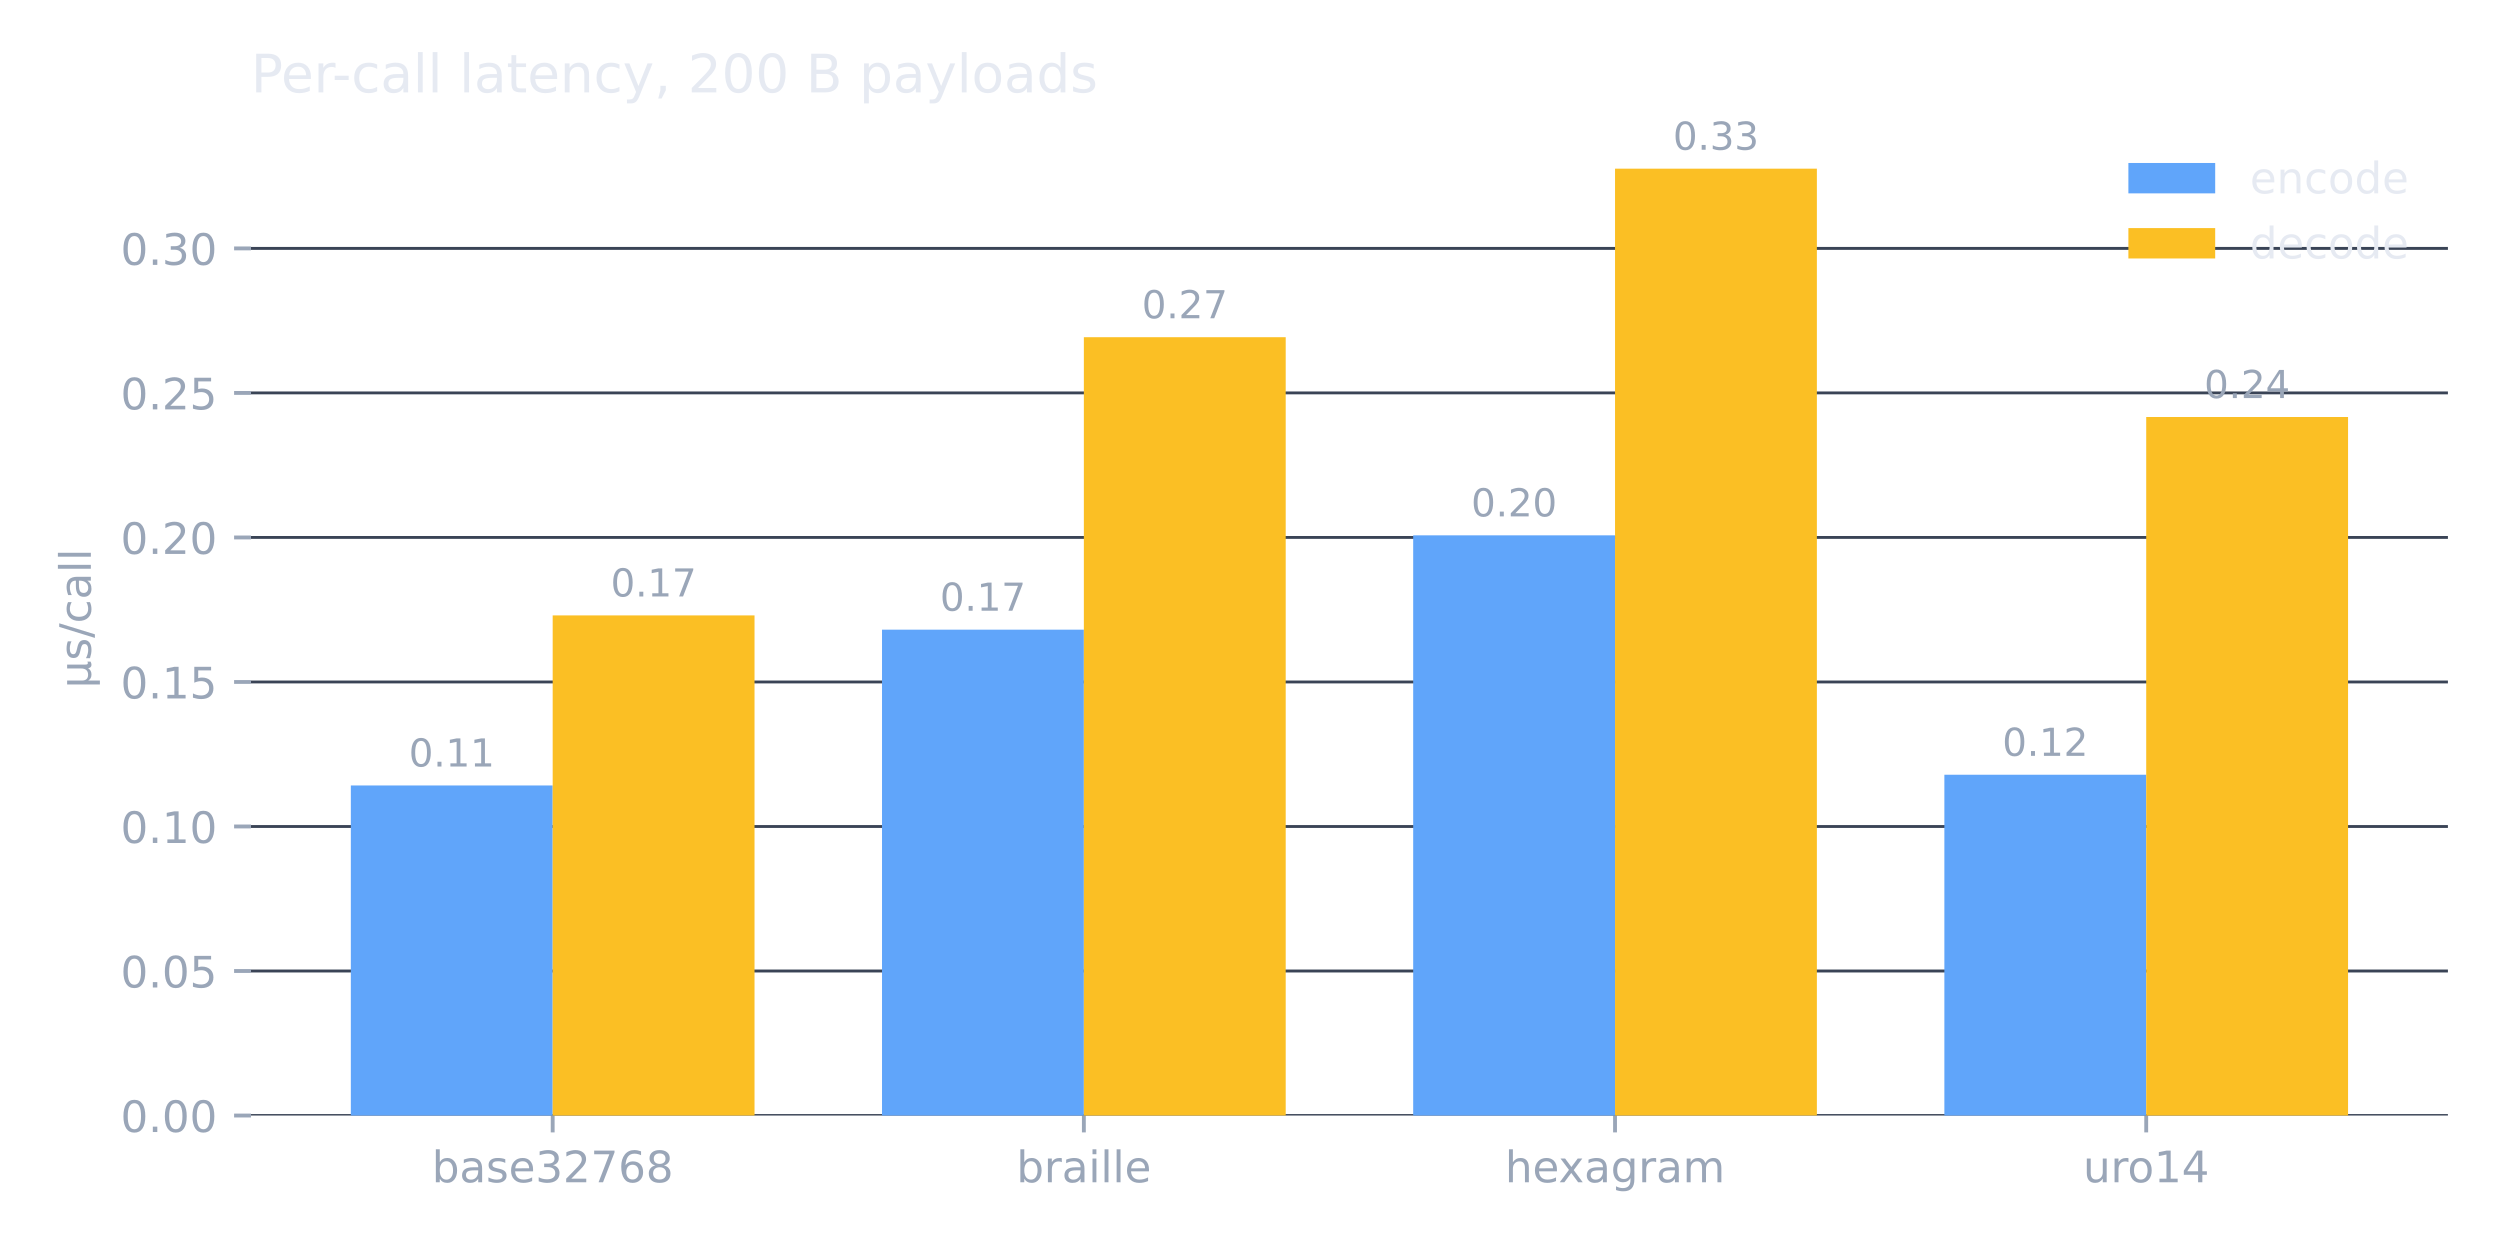
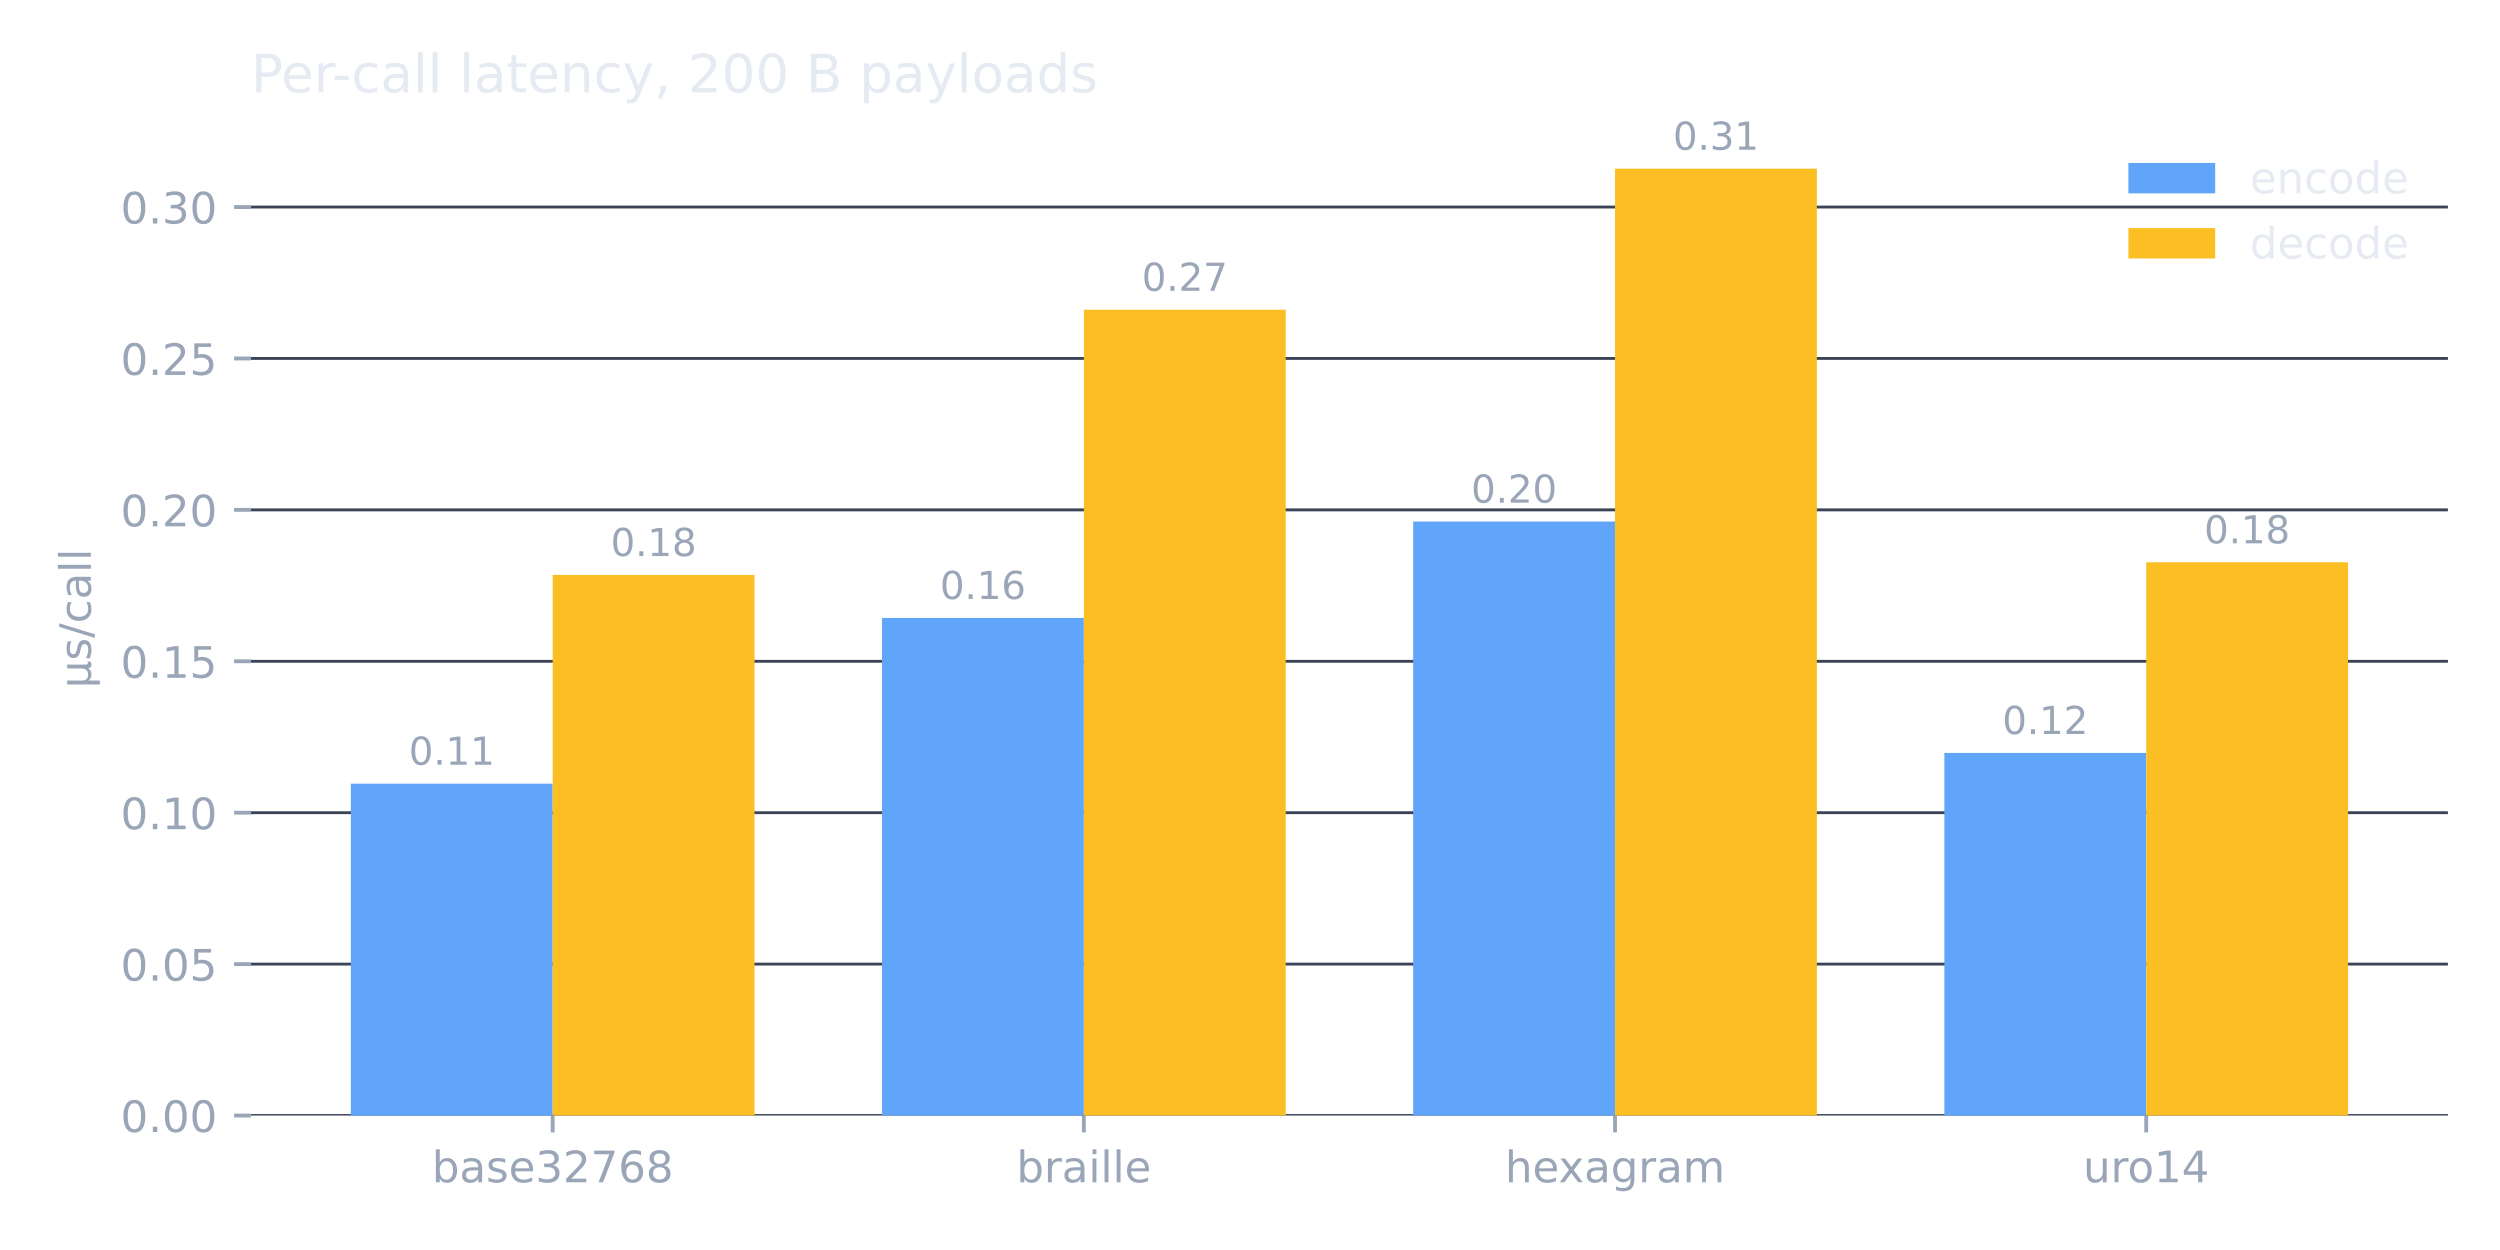
<svg xmlns="http://www.w3.org/2000/svg" xmlns:xlink="http://www.w3.org/1999/xlink" width="518.4pt" height="259.2pt" viewBox="0 0 518.4 259.2" version="1.1">
  <defs>
    <style type="text/css">*{stroke-linejoin: round; stroke-linecap: butt}</style>
  </defs>
  <g id="figure_1">
    <g id="patch_1">
      <path d="M 0 259.2  L 518.4 259.2  L 518.4 0  L 0 0  L 0 259.2  z " style="fill: none; opacity: 0" />
    </g>
    <g id="axes_1">
      <g id="patch_2">
        <path d="M 52.042 231.318  L 507.6 231.318  L 507.6 25.157  L 52.042 25.157  L 52.042 231.318  z " style="fill: none" />
      </g>
      <g id="matplotlib.axis_1">
        <g id="xtick_1">
          <g id="line2d_1">
            <defs>
              <path id="m7f91344757" d="M 0 0  L 0 3.5  " style="stroke: #9aa6b8; stroke-width: 0.8" />
            </defs>
            <g>
              <use xlink:href="#m7f91344757" x="114.604" y="231.318" style="fill: #9aa6b8; stroke: #9aa6b8; stroke-width: 0.8" />
            </g>
          </g>
          <g id="text_1">
            <g style="fill: #9aa6b8" transform="translate(89.56101 245.1565) scale(0.09 -0.09)">
              <defs>
                <path id="DejaVuSans-45" d="M 3116 1747  Q 3116 2381 2855 2742  Q 2594 3103 2138 3103  Q 1681 3103 1420 2742  Q 1159 2381 1159 1747  Q 1159 1113 1420 752  Q 1681 391 2138 391  Q 2594 391 2855 752  Q 3116 1113 3116 1747  z M 1159 2969  Q 1341 3281 1617 3432  Q 1894 3584 2278 3584  Q 2916 3584 3314 3078  Q 3713 2572 3713 1747  Q 3713 922 3314 415  Q 2916 -91 2278 -91  Q 1894 -91 1617 61  Q 1341 213 1159 525  L 1159 0  L 581 0  L 581 4863  L 1159 4863  L 1159 2969  z " transform="scale(0.015625)" />
                <path id="DejaVuSans-44" d="M 2194 1759  Q 1497 1759 1228 1600  Q 959 1441 959 1056  Q 959 750 1161 570  Q 1363 391 1709 391  Q 2188 391 2477 730  Q 2766 1069 2766 1631  L 2766 1759  L 2194 1759  z M 3341 1997  L 3341 0  L 2766 0  L 2766 531  Q 2569 213 2275 61  Q 1981 -91 1556 -91  Q 1019 -91 701 211  Q 384 513 384 1019  Q 384 1609 779 1909  Q 1175 2209 1959 2209  L 2766 2209  L 2766 2266  Q 2766 2663 2505 2880  Q 2244 3097 1772 3097  Q 1472 3097 1187 3025  Q 903 2953 641 2809  L 641 3341  Q 956 3463 1253 3523  Q 1550 3584 1831 3584  Q 2591 3584 2966 3190  Q 3341 2797 3341 1997  z " transform="scale(0.015625)" />
                <path id="DejaVuSans-56" d="M 2834 3397  L 2834 2853  Q 2591 2978 2328 3040  Q 2066 3103 1784 3103  Q 1356 3103 1142 2972  Q 928 2841 928 2578  Q 928 2378 1081 2264  Q 1234 2150 1697 2047  L 1894 2003  Q 2506 1872 2764 1633  Q 3022 1394 3022 966  Q 3022 478 2636 193  Q 2250 -91 1575 -91  Q 1294 -91 989 -36  Q 684 19 347 128  L 347 722  Q 666 556 975 473  Q 1284 391 1588 391  Q 1994 391 2212 530  Q 2431 669 2431 922  Q 2431 1156 2273 1281  Q 2116 1406 1581 1522  L 1381 1569  Q 847 1681 609 1914  Q 372 2147 372 2553  Q 372 3047 722 3315  Q 1072 3584 1716 3584  Q 2034 3584 2315 3537  Q 2597 3491 2834 3397  z " transform="scale(0.015625)" />
                <path id="DejaVuSans-48" d="M 3597 1894  L 3597 1613  L 953 1613  Q 991 1019 1311 708  Q 1631 397 2203 397  Q 2534 397 2845 478  Q 3156 559 3463 722  L 3463 178  Q 3153 47 2828 -22  Q 2503 -91 2169 -91  Q 1331 -91 842 396  Q 353 884 353 1716  Q 353 2575 817 3079  Q 1281 3584 2069 3584  Q 2775 3584 3186 3129  Q 3597 2675 3597 1894  z M 3022 2063  Q 3016 2534 2758 2815  Q 2500 3097 2075 3097  Q 1594 3097 1305 2825  Q 1016 2553 972 2059  L 3022 2063  z " transform="scale(0.015625)" />
                <path id="DejaVuSans-16" d="M 2597 2516  Q 3050 2419 3304 2112  Q 3559 1806 3559 1356  Q 3559 666 3084 287  Q 2609 -91 1734 -91  Q 1441 -91 1130 -33  Q 819 25 488 141  L 488 750  Q 750 597 1062 519  Q 1375 441 1716 441  Q 2309 441 2620 675  Q 2931 909 2931 1356  Q 2931 1769 2642 2001  Q 2353 2234 1838 2234  L 1294 2234  L 1294 2753  L 1863 2753  Q 2328 2753 2575 2939  Q 2822 3125 2822 3475  Q 2822 3834 2567 4026  Q 2313 4219 1838 4219  Q 1578 4219 1281 4162  Q 984 4106 628 3988  L 628 4550  Q 988 4650 1302 4700  Q 1616 4750 1894 4750  Q 2613 4750 3031 4423  Q 3450 4097 3450 3541  Q 3450 3153 3228 2886  Q 3006 2619 2597 2516  z " transform="scale(0.015625)" />
                <path id="DejaVuSans-15" d="M 1228 531  L 3431 531  L 3431 0  L 469 0  L 469 531  Q 828 903 1448 1529  Q 2069 2156 2228 2338  Q 2531 2678 2651 2914  Q 2772 3150 2772 3378  Q 2772 3750 2511 3984  Q 2250 4219 1831 4219  Q 1534 4219 1204 4116  Q 875 4013 500 3803  L 500 4441  Q 881 4594 1212 4672  Q 1544 4750 1819 4750  Q 2544 4750 2975 4387  Q 3406 4025 3406 3419  Q 3406 3131 3298 2873  Q 3191 2616 2906 2266  Q 2828 2175 2409 1742  Q 1991 1309 1228 531  z " transform="scale(0.015625)" />
                <path id="DejaVuSans-1a" d="M 525 4666  L 3525 4666  L 3525 4397  L 1831 0  L 1172 0  L 2766 4134  L 525 4134  L 525 4666  z " transform="scale(0.015625)" />
                <path id="DejaVuSans-19" d="M 2113 2584  Q 1688 2584 1439 2293  Q 1191 2003 1191 1497  Q 1191 994 1439 701  Q 1688 409 2113 409  Q 2538 409 2786 701  Q 3034 994 3034 1497  Q 3034 2003 2786 2293  Q 2538 2584 2113 2584  z M 3366 4563  L 3366 3988  Q 3128 4100 2886 4159  Q 2644 4219 2406 4219  Q 1781 4219 1451 3797  Q 1122 3375 1075 2522  Q 1259 2794 1537 2939  Q 1816 3084 2150 3084  Q 2853 3084 3261 2657  Q 3669 2231 3669 1497  Q 3669 778 3244 343  Q 2819 -91 2113 -91  Q 1303 -91 875 529  Q 447 1150 447 2328  Q 447 3434 972 4092  Q 1497 4750 2381 4750  Q 2619 4750 2861 4703  Q 3103 4656 3366 4563  z " transform="scale(0.015625)" />
                <path id="DejaVuSans-1b" d="M 2034 2216  Q 1584 2216 1326 1975  Q 1069 1734 1069 1313  Q 1069 891 1326 650  Q 1584 409 2034 409  Q 2484 409 2743 651  Q 3003 894 3003 1313  Q 3003 1734 2745 1975  Q 2488 2216 2034 2216  z M 1403 2484  Q 997 2584 770 2862  Q 544 3141 544 3541  Q 544 4100 942 4425  Q 1341 4750 2034 4750  Q 2731 4750 3128 4425  Q 3525 4100 3525 3541  Q 3525 3141 3298 2862  Q 3072 2584 2669 2484  Q 3125 2378 3379 2068  Q 3634 1759 3634 1313  Q 3634 634 3220 271  Q 2806 -91 2034 -91  Q 1263 -91 848 271  Q 434 634 434 1313  Q 434 1759 690 2068  Q 947 2378 1403 2484  z M 1172 3481  Q 1172 3119 1398 2916  Q 1625 2713 2034 2713  Q 2441 2713 2670 2916  Q 2900 3119 2900 3481  Q 2900 3844 2670 4047  Q 2441 4250 2034 4250  Q 1625 4250 1398 4047  Q 1172 3844 1172 3481  z " transform="scale(0.015625)" />
              </defs>
              <use xlink:href="#DejaVuSans-45" />
              <use xlink:href="#DejaVuSans-44" transform="translate(63.48438 0)" />
              <use xlink:href="#DejaVuSans-56" transform="translate(124.7656 0)" />
              <use xlink:href="#DejaVuSans-48" transform="translate(176.8594 0)" />
              <use xlink:href="#DejaVuSans-16" transform="translate(238.3906 0)" />
              <use xlink:href="#DejaVuSans-15" transform="translate(302.0156 0)" />
              <use xlink:href="#DejaVuSans-1a" transform="translate(365.6406 0)" />
              <use xlink:href="#DejaVuSans-19" transform="translate(429.2656 0)" />
              <use xlink:href="#DejaVuSans-1b" transform="translate(492.8906 0)" />
            </g>
          </g>
        </g>
        <g id="xtick_2">
          <g id="line2d_2">
            <g>
              <use xlink:href="#m7f91344757" x="224.749" y="231.318" style="fill: #9aa6b8; stroke: #9aa6b8; stroke-width: 0.8" />
            </g>
          </g>
          <g id="text_2">
            <g style="fill: #9aa6b8" transform="translate(210.765 245.1565) scale(0.09 -0.09)">
              <defs>
                <path id="DejaVuSans-55" d="M 2631 2963  Q 2534 3019 2420 3045  Q 2306 3072 2169 3072  Q 1681 3072 1420 2755  Q 1159 2438 1159 1844  L 1159 0  L 581 0  L 581 3500  L 1159 3500  L 1159 2956  Q 1341 3275 1631 3429  Q 1922 3584 2338 3584  Q 2397 3584 2469 3576  Q 2541 3569 2628 3553  L 2631 2963  z " transform="scale(0.015625)" />
                <path id="DejaVuSans-4c" d="M 603 3500  L 1178 3500  L 1178 0  L 603 0  L 603 3500  z M 603 4863  L 1178 4863  L 1178 4134  L 603 4134  L 603 4863  z " transform="scale(0.015625)" />
                <path id="DejaVuSans-4f" d="M 603 4863  L 1178 4863  L 1178 0  L 603 0  L 603 4863  z " transform="scale(0.015625)" />
              </defs>
              <use xlink:href="#DejaVuSans-45" />
              <use xlink:href="#DejaVuSans-55" transform="translate(63.48438 0)" />
              <use xlink:href="#DejaVuSans-44" transform="translate(104.5938 0)" />
              <use xlink:href="#DejaVuSans-4c" transform="translate(165.875 0)" />
              <use xlink:href="#DejaVuSans-4f" transform="translate(193.6562 0)" />
              <use xlink:href="#DejaVuSans-4f" transform="translate(221.4375 0)" />
              <use xlink:href="#DejaVuSans-48" transform="translate(249.2188 0)" />
            </g>
          </g>
        </g>
        <g id="xtick_3">
          <g id="line2d_3">
            <g>
              <use xlink:href="#m7f91344757" x="334.893" y="231.318" style="fill: #9aa6b8; stroke: #9aa6b8; stroke-width: 0.8" />
            </g>
          </g>
          <g id="text_3">
            <g style="fill: #9aa6b8" transform="translate(312.0826 245.1565) scale(0.09 -0.09)">
              <defs>
                <path id="DejaVuSans-4b" d="M 3513 2113  L 3513 0  L 2938 0  L 2938 2094  Q 2938 2591 2744 2837  Q 2550 3084 2163 3084  Q 1697 3084 1428 2787  Q 1159 2491 1159 1978  L 1159 0  L 581 0  L 581 4863  L 1159 4863  L 1159 2956  Q 1366 3272 1645 3428  Q 1925 3584 2291 3584  Q 2894 3584 3203 3211  Q 3513 2838 3513 2113  z " transform="scale(0.015625)" />
                <path id="DejaVuSans-5b" d="M 3513 3500  L 2247 1797  L 3578 0  L 2900 0  L 1881 1375  L 863 0  L 184 0  L 1544 1831  L 300 3500  L 978 3500  L 1906 2253  L 2834 3500  L 3513 3500  z " transform="scale(0.015625)" />
                <path id="DejaVuSans-4a" d="M 2906 1791  Q 2906 2416 2648 2759  Q 2391 3103 1925 3103  Q 1463 3103 1205 2759  Q 947 2416 947 1791  Q 947 1169 1205 825  Q 1463 481 1925 481  Q 2391 481 2648 825  Q 2906 1169 2906 1791  z M 3481 434  Q 3481 -459 3084 -895  Q 2688 -1331 1869 -1331  Q 1566 -1331 1297 -1286  Q 1028 -1241 775 -1147  L 775 -588  Q 1028 -725 1275 -790  Q 1522 -856 1778 -856  Q 2344 -856 2625 -561  Q 2906 -266 2906 331  L 2906 616  Q 2728 306 2450 153  Q 2172 0 1784 0  Q 1141 0 747 490  Q 353 981 353 1791  Q 353 2603 747 3093  Q 1141 3584 1784 3584  Q 2172 3584 2450 3431  Q 2728 3278 2906 2969  L 2906 3500  L 3481 3500  L 3481 434  z " transform="scale(0.015625)" />
                <path id="DejaVuSans-50" d="M 3328 2828  Q 3544 3216 3844 3400  Q 4144 3584 4550 3584  Q 5097 3584 5394 3201  Q 5691 2819 5691 2113  L 5691 0  L 5113 0  L 5113 2094  Q 5113 2597 4934 2840  Q 4756 3084 4391 3084  Q 3944 3084 3684 2787  Q 3425 2491 3425 1978  L 3425 0  L 2847 0  L 2847 2094  Q 2847 2600 2669 2842  Q 2491 3084 2119 3084  Q 1678 3084 1418 2786  Q 1159 2488 1159 1978  L 1159 0  L 581 0  L 581 3500  L 1159 3500  L 1159 2956  Q 1356 3278 1631 3431  Q 1906 3584 2284 3584  Q 2666 3584 2933 3390  Q 3200 3197 3328 2828  z " transform="scale(0.015625)" />
              </defs>
              <use xlink:href="#DejaVuSans-4b" />
              <use xlink:href="#DejaVuSans-48" transform="translate(63.375 0)" />
              <use xlink:href="#DejaVuSans-5b" transform="translate(123.1562 0)" />
              <use xlink:href="#DejaVuSans-44" transform="translate(182.3438 0)" />
              <use xlink:href="#DejaVuSans-4a" transform="translate(243.625 0)" />
              <use xlink:href="#DejaVuSans-55" transform="translate(307.1094 0)" />
              <use xlink:href="#DejaVuSans-44" transform="translate(348.2188 0)" />
              <use xlink:href="#DejaVuSans-50" transform="translate(409.5 0)" />
            </g>
          </g>
        </g>
        <g id="xtick_4">
          <g id="line2d_4">
            <g>
              <use xlink:href="#m7f91344757" x="445.038" y="231.318" style="fill: #9aa6b8; stroke: #9aa6b8; stroke-width: 0.8" />
            </g>
          </g>
          <g id="text_4">
            <g style="fill: #9aa6b8" transform="translate(431.9555 245.1558) scale(0.09 -0.09)">
              <defs>
                <path id="DejaVuSans-58" d="M 544 1381  L 544 3500  L 1119 3500  L 1119 1403  Q 1119 906 1312 657  Q 1506 409 1894 409  Q 2359 409 2629 706  Q 2900 1003 2900 1516  L 2900 3500  L 3475 3500  L 3475 0  L 2900 0  L 2900 538  Q 2691 219 2414 64  Q 2138 -91 1772 -91  Q 1169 -91 856 284  Q 544 659 544 1381  z M 1991 3584  L 1991 3584  z " transform="scale(0.015625)" />
                <path id="DejaVuSans-52" d="M 1959 3097  Q 1497 3097 1228 2736  Q 959 2375 959 1747  Q 959 1119 1226 758  Q 1494 397 1959 397  Q 2419 397 2687 759  Q 2956 1122 2956 1747  Q 2956 2369 2687 2733  Q 2419 3097 1959 3097  z M 1959 3584  Q 2709 3584 3137 3096  Q 3566 2609 3566 1747  Q 3566 888 3137 398  Q 2709 -91 1959 -91  Q 1206 -91 779 398  Q 353 888 353 1747  Q 353 2609 779 3096  Q 1206 3584 1959 3584  z " transform="scale(0.015625)" />
                <path id="DejaVuSans-14" d="M 794 531  L 1825 531  L 1825 4091  L 703 3866  L 703 4441  L 1819 4666  L 2450 4666  L 2450 531  L 3481 531  L 3481 0  L 794 0  L 794 531  z " transform="scale(0.015625)" />
                <path id="DejaVuSans-17" d="M 2419 4116  L 825 1625  L 2419 1625  L 2419 4116  z M 2253 4666  L 3047 4666  L 3047 1625  L 3713 1625  L 3713 1100  L 3047 1100  L 3047 0  L 2419 0  L 2419 1100  L 313 1100  L 313 1709  L 2253 4666  z " transform="scale(0.015625)" />
              </defs>
              <use xlink:href="#DejaVuSans-58" />
              <use xlink:href="#DejaVuSans-55" transform="translate(63.375 0)" />
              <use xlink:href="#DejaVuSans-52" transform="translate(102.2812 0)" />
              <use xlink:href="#DejaVuSans-14" transform="translate(163.4688 0)" />
              <use xlink:href="#DejaVuSans-17" transform="translate(227.0938 0)" />
            </g>
          </g>
        </g>
      </g>
      <g id="matplotlib.axis_2">
        <g id="ytick_1">
          <g id="line2d_5">
            <path d="M 52.042 231.318  L 507.6 231.318  " clip-path="url(#pdcb74212b1)" style="fill: none; stroke: #3a4456; stroke-width: 0.6; stroke-linecap: square" />
          </g>
          <g id="line2d_6">
            <defs>
              <path id="m3dd52c16f3" d="M 0 0  L -3.5 0  " style="stroke: #9aa6b8; stroke-width: 0.8" />
            </defs>
            <g>
              <use xlink:href="#m3dd52c16f3" x="52.042" y="231.318" style="fill: #9aa6b8; stroke: #9aa6b8; stroke-width: 0.8" />
            </g>
          </g>
          <g id="text_5">
            <g style="fill: #9aa6b8" transform="translate(25.00305 234.7368) scale(0.09 -0.09)">
              <defs>
                <path id="DejaVuSans-13" d="M 2034 4250  Q 1547 4250 1301 3770  Q 1056 3291 1056 2328  Q 1056 1369 1301 889  Q 1547 409 2034 409  Q 2525 409 2770 889  Q 3016 1369 3016 2328  Q 3016 3291 2770 3770  Q 2525 4250 2034 4250  z M 2034 4750  Q 2819 4750 3233 4129  Q 3647 3509 3647 2328  Q 3647 1150 3233 529  Q 2819 -91 2034 -91  Q 1250 -91 836 529  Q 422 1150 422 2328  Q 422 3509 836 4129  Q 1250 4750 2034 4750  z " transform="scale(0.015625)" />
                <path id="DejaVuSans-11" d="M 684 794  L 1344 794  L 1344 0  L 684 0  L 684 794  z " transform="scale(0.015625)" />
              </defs>
              <use xlink:href="#DejaVuSans-13" />
              <use xlink:href="#DejaVuSans-11" transform="translate(63.625 0)" />
              <use xlink:href="#DejaVuSans-13" transform="translate(95.40625 0)" />
              <use xlink:href="#DejaVuSans-13" transform="translate(159.0312 0)" />
            </g>
          </g>
        </g>
        <g id="ytick_2">
          <g id="line2d_7">
-             <path d="M 52.042 201.349  L 507.6 201.349  " clip-path="url(#pdcb74212b1)" style="fill: none; stroke: #3a4456; stroke-width: 0.6; stroke-linecap: square" />
+             <path d="M 52.042 199.92  L 507.6 199.92  " clip-path="url(#pdcb74212b1)" style="fill: none; stroke: #3a4456; stroke-width: 0.6; stroke-linecap: square" />
          </g>
          <g id="line2d_8">
            <g>
-               <use xlink:href="#m3dd52c16f3" x="52.042" y="201.349" style="fill: #9aa6b8; stroke: #9aa6b8; stroke-width: 0.8" />
+               <use xlink:href="#m3dd52c16f3" x="52.042" y="199.92" style="fill: #9aa6b8; stroke: #9aa6b8; stroke-width: 0.8" />
            </g>
          </g>
          <g id="text_6">
-             <g style="fill: #9aa6b8" transform="translate(25.00305 204.7682) scale(0.09 -0.09)">
+             <g style="fill: #9aa6b8" transform="translate(25.00305 203.3391) scale(0.09 -0.09)">
              <defs>
                <path id="DejaVuSans-18" d="M 691 4666  L 3169 4666  L 3169 4134  L 1269 4134  L 1269 2991  Q 1406 3038 1543 3061  Q 1681 3084 1819 3084  Q 2600 3084 3056 2656  Q 3513 2228 3513 1497  Q 3513 744 3044 326  Q 2575 -91 1722 -91  Q 1428 -91 1123 -41  Q 819 9 494 109  L 494 744  Q 775 591 1075 516  Q 1375 441 1709 441  Q 2250 441 2565 725  Q 2881 1009 2881 1497  Q 2881 1984 2565 2268  Q 2250 2553 1709 2553  Q 1456 2553 1204 2497  Q 953 2441 691 2322  L 691 4666  z " transform="scale(0.015625)" />
              </defs>
              <use xlink:href="#DejaVuSans-13" />
              <use xlink:href="#DejaVuSans-11" transform="translate(63.625 0)" />
              <use xlink:href="#DejaVuSans-13" transform="translate(95.40625 0)" />
              <use xlink:href="#DejaVuSans-18" transform="translate(159.0312 0)" />
            </g>
          </g>
        </g>
        <g id="ytick_3">
          <g id="line2d_9">
-             <path d="M 52.042 171.381  L 507.6 171.381  " clip-path="url(#pdcb74212b1)" style="fill: none; stroke: #3a4456; stroke-width: 0.6; stroke-linecap: square" />
+             <path d="M 52.042 168.522  L 507.6 168.522  " clip-path="url(#pdcb74212b1)" style="fill: none; stroke: #3a4456; stroke-width: 0.6; stroke-linecap: square" />
          </g>
          <g id="line2d_10">
            <g>
-               <use xlink:href="#m3dd52c16f3" x="52.042" y="171.381" style="fill: #9aa6b8; stroke: #9aa6b8; stroke-width: 0.8" />
+               <use xlink:href="#m3dd52c16f3" x="52.042" y="168.522" style="fill: #9aa6b8; stroke: #9aa6b8; stroke-width: 0.8" />
            </g>
          </g>
          <g id="text_7">
-             <g style="fill: #9aa6b8" transform="translate(25.00305 174.7996) scale(0.09 -0.09)">
+             <g style="fill: #9aa6b8" transform="translate(25.00305 171.9414) scale(0.09 -0.09)">
              <use xlink:href="#DejaVuSans-13" />
              <use xlink:href="#DejaVuSans-11" transform="translate(63.625 0)" />
              <use xlink:href="#DejaVuSans-14" transform="translate(95.40625 0)" />
              <use xlink:href="#DejaVuSans-13" transform="translate(159.0312 0)" />
            </g>
          </g>
        </g>
        <g id="ytick_4">
          <g id="line2d_11">
-             <path d="M 52.042 141.412  L 507.6 141.412  " clip-path="url(#pdcb74212b1)" style="fill: none; stroke: #3a4456; stroke-width: 0.6; stroke-linecap: square" />
+             <path d="M 52.042 137.125  L 507.6 137.125  " clip-path="url(#pdcb74212b1)" style="fill: none; stroke: #3a4456; stroke-width: 0.6; stroke-linecap: square" />
          </g>
          <g id="line2d_12">
            <g>
-               <use xlink:href="#m3dd52c16f3" x="52.042" y="141.412" style="fill: #9aa6b8; stroke: #9aa6b8; stroke-width: 0.8" />
+               <use xlink:href="#m3dd52c16f3" x="52.042" y="137.125" style="fill: #9aa6b8; stroke: #9aa6b8; stroke-width: 0.8" />
            </g>
          </g>
          <g id="text_8">
-             <g style="fill: #9aa6b8" transform="translate(25.00305 144.831) scale(0.09 -0.09)">
+             <g style="fill: #9aa6b8" transform="translate(25.00305 140.5437) scale(0.09 -0.09)">
              <use xlink:href="#DejaVuSans-13" />
              <use xlink:href="#DejaVuSans-11" transform="translate(63.625 0)" />
              <use xlink:href="#DejaVuSans-14" transform="translate(95.40625 0)" />
              <use xlink:href="#DejaVuSans-18" transform="translate(159.0312 0)" />
            </g>
          </g>
        </g>
        <g id="ytick_5">
          <g id="line2d_13">
-             <path d="M 52.042 111.443  L 507.6 111.443  " clip-path="url(#pdcb74212b1)" style="fill: none; stroke: #3a4456; stroke-width: 0.6; stroke-linecap: square" />
+             <path d="M 52.042 105.727  L 507.6 105.727  " clip-path="url(#pdcb74212b1)" style="fill: none; stroke: #3a4456; stroke-width: 0.6; stroke-linecap: square" />
          </g>
          <g id="line2d_14">
            <g>
-               <use xlink:href="#m3dd52c16f3" x="52.042" y="111.443" style="fill: #9aa6b8; stroke: #9aa6b8; stroke-width: 0.8" />
+               <use xlink:href="#m3dd52c16f3" x="52.042" y="105.727" style="fill: #9aa6b8; stroke: #9aa6b8; stroke-width: 0.8" />
            </g>
          </g>
          <g id="text_9">
-             <g style="fill: #9aa6b8" transform="translate(25.00305 114.8623) scale(0.09 -0.09)">
+             <g style="fill: #9aa6b8" transform="translate(25.00305 109.146) scale(0.09 -0.09)">
              <use xlink:href="#DejaVuSans-13" />
              <use xlink:href="#DejaVuSans-11" transform="translate(63.625 0)" />
              <use xlink:href="#DejaVuSans-15" transform="translate(95.40625 0)" />
              <use xlink:href="#DejaVuSans-13" transform="translate(159.0312 0)" />
            </g>
          </g>
        </g>
        <g id="ytick_6">
          <g id="line2d_15">
-             <path d="M 52.042 81.475  L 507.6 81.475  " clip-path="url(#pdcb74212b1)" style="fill: none; stroke: #3a4456; stroke-width: 0.6; stroke-linecap: square" />
+             <path d="M 52.042 74.329  L 507.6 74.329  " clip-path="url(#pdcb74212b1)" style="fill: none; stroke: #3a4456; stroke-width: 0.6; stroke-linecap: square" />
          </g>
          <g id="line2d_16">
            <g>
-               <use xlink:href="#m3dd52c16f3" x="52.042" y="81.475" style="fill: #9aa6b8; stroke: #9aa6b8; stroke-width: 0.8" />
+               <use xlink:href="#m3dd52c16f3" x="52.042" y="74.329" style="fill: #9aa6b8; stroke: #9aa6b8; stroke-width: 0.8" />
            </g>
          </g>
          <g id="text_10">
-             <g style="fill: #9aa6b8" transform="translate(25.00305 84.89372) scale(0.09 -0.09)">
+             <g style="fill: #9aa6b8" transform="translate(25.00305 77.74833) scale(0.09 -0.09)">
              <use xlink:href="#DejaVuSans-13" />
              <use xlink:href="#DejaVuSans-11" transform="translate(63.625 0)" />
              <use xlink:href="#DejaVuSans-15" transform="translate(95.40625 0)" />
              <use xlink:href="#DejaVuSans-18" transform="translate(159.0312 0)" />
            </g>
          </g>
        </g>
        <g id="ytick_7">
          <g id="line2d_17">
-             <path d="M 52.042 51.506  L 507.6 51.506  " clip-path="url(#pdcb74212b1)" style="fill: none; stroke: #3a4456; stroke-width: 0.6; stroke-linecap: square" />
+             <path d="M 52.042 42.932  L 507.6 42.932  " clip-path="url(#pdcb74212b1)" style="fill: none; stroke: #3a4456; stroke-width: 0.6; stroke-linecap: square" />
          </g>
          <g id="line2d_18">
            <g>
-               <use xlink:href="#m3dd52c16f3" x="52.042" y="51.506" style="fill: #9aa6b8; stroke: #9aa6b8; stroke-width: 0.8" />
+               <use xlink:href="#m3dd52c16f3" x="52.042" y="42.932" style="fill: #9aa6b8; stroke: #9aa6b8; stroke-width: 0.8" />
            </g>
          </g>
          <g id="text_11">
-             <g style="fill: #9aa6b8" transform="translate(25.00305 54.9251) scale(0.09 -0.09)">
+             <g style="fill: #9aa6b8" transform="translate(25.00305 46.35063) scale(0.09 -0.09)">
              <use xlink:href="#DejaVuSans-13" />
              <use xlink:href="#DejaVuSans-11" transform="translate(63.625 0)" />
              <use xlink:href="#DejaVuSans-16" transform="translate(95.40625 0)" />
              <use xlink:href="#DejaVuSans-13" transform="translate(159.0312 0)" />
            </g>
          </g>
        </g>
        <g id="text_12">
          <g style="fill: #9aa6b8" transform="translate(18.84094 142.6932) rotate(-90) scale(0.09 -0.09)">
            <defs>
              <path id="DejaVuSans-350" d="M 544 -1331  L 544 3500  L 1119 3500  L 1119 1325  Q 1119 872 1334 640  Q 1550 409 1972 409  Q 2434 409 2667 671  Q 2900 934 2900 1459  L 2900 3500  L 3475 3500  L 3475 806  Q 3475 619 3529 530  Q 3584 441 3700 441  Q 3728 441 3778 458  Q 3828 475 3916 513  L 3916 50  Q 3788 -22 3673 -56  Q 3559 -91 3450 -91  Q 3234 -91 3106 31  Q 2978 153 2931 403  Q 2775 156 2548 32  Q 2322 -91 2016 -91  Q 1697 -91 1473 31  Q 1250 153 1119 397  L 1119 -1331  L 544 -1331  z " transform="scale(0.015625)" />
              <path id="DejaVuSans-12" d="M 1625 4666  L 2156 4666  L 531 -594  L 0 -594  L 1625 4666  z " transform="scale(0.015625)" />
              <path id="DejaVuSans-46" d="M 3122 3366  L 3122 2828  Q 2878 2963 2633 3030  Q 2388 3097 2138 3097  Q 1578 3097 1268 2742  Q 959 2388 959 1747  Q 959 1106 1268 751  Q 1578 397 2138 397  Q 2388 397 2633 464  Q 2878 531 3122 666  L 3122 134  Q 2881 22 2623 -34  Q 2366 -91 2075 -91  Q 1284 -91 818 406  Q 353 903 353 1747  Q 353 2603 823 3093  Q 1294 3584 2113 3584  Q 2378 3584 2631 3529  Q 2884 3475 3122 3366  z " transform="scale(0.015625)" />
            </defs>
            <use xlink:href="#DejaVuSans-350" />
            <use xlink:href="#DejaVuSans-56" transform="translate(63.625 0)" />
            <use xlink:href="#DejaVuSans-12" transform="translate(115.7188 0)" />
            <use xlink:href="#DejaVuSans-46" transform="translate(149.4062 0)" />
            <use xlink:href="#DejaVuSans-44" transform="translate(204.3906 0)" />
            <use xlink:href="#DejaVuSans-4f" transform="translate(265.6719 0)" />
            <use xlink:href="#DejaVuSans-4f" transform="translate(293.4531 0)" />
          </g>
        </g>
      </g>
      <g id="patch_3">
-         <path d="M 72.749 231.318  L 114.604 231.318  L 114.604 162.869  L 72.749 162.869  z " clip-path="url(#pdcb74212b1)" style="fill: #60a5fa" />
+         <path d="M 72.749 231.318  L 114.604 231.318  L 114.604 162.496  L 72.749 162.496  z " clip-path="url(#pdcb74212b1)" style="fill: #60a5fa" />
      </g>
      <g id="patch_4">
-         <path d="M 182.894 231.318  L 224.749 231.318  L 224.749 130.565  L 182.894 130.565  z " clip-path="url(#pdcb74212b1)" style="fill: #60a5fa" />
+         <path d="M 182.894 231.318  L 224.749 231.318  L 224.749 128.134  L 182.894 128.134  z " clip-path="url(#pdcb74212b1)" style="fill: #60a5fa" />
      </g>
      <g id="patch_5">
-         <path d="M 293.038 231.318  L 334.893 231.318  L 334.893 111.001  L 293.038 111.001  z " clip-path="url(#pdcb74212b1)" style="fill: #60a5fa" />
+         <path d="M 293.038 231.318  L 334.893 231.318  L 334.893 108.149  L 293.038 108.149  z " clip-path="url(#pdcb74212b1)" style="fill: #60a5fa" />
      </g>
      <g id="patch_6">
-         <path d="M 403.183 231.318  L 445.038 231.318  L 445.038 160.653  L 403.183 160.653  z " clip-path="url(#pdcb74212b1)" style="fill: #60a5fa" />
+         <path d="M 403.183 231.318  L 445.038 231.318  L 445.038 156.129  L 403.183 156.129  z " clip-path="url(#pdcb74212b1)" style="fill: #60a5fa" />
      </g>
      <g id="patch_7">
-         <path d="M 114.604 231.318  L 156.459 231.318  L 156.459 127.611  L 114.604 127.611  z " clip-path="url(#pdcb74212b1)" style="fill: #fbbf24" />
+         <path d="M 114.604 231.318  L 156.459 231.318  L 156.459 119.222  L 114.604 119.222  z " clip-path="url(#pdcb74212b1)" style="fill: #fbbf24" />
      </g>
      <g id="patch_8">
-         <path d="M 224.749 231.318  L 266.604 231.318  L 266.604 69.92  L 224.749 69.92  z " clip-path="url(#pdcb74212b1)" style="fill: #fbbf24" />
+         <path d="M 224.749 231.318  L 266.604 231.318  L 266.604 64.227  L 224.749 64.227  z " clip-path="url(#pdcb74212b1)" style="fill: #fbbf24" />
      </g>
      <g id="patch_9">
        <path d="M 334.893 231.318  L 376.748 231.318  L 376.748 34.975  L 334.893 34.975  z " clip-path="url(#pdcb74212b1)" style="fill: #fbbf24" />
      </g>
      <g id="patch_10">
-         <path d="M 445.038 231.318  L 486.893 231.318  L 486.893 86.468  L 445.038 86.468  z " clip-path="url(#pdcb74212b1)" style="fill: #fbbf24" />
+         <path d="M 445.038 231.318  L 486.893 231.318  L 486.893 116.586  L 445.038 116.586  z " clip-path="url(#pdcb74212b1)" style="fill: #fbbf24" />
      </g>
      <g id="text_13">
-         <g style="fill: #9aa6b8" transform="translate(84.7705 158.9476) scale(0.08 -0.08)">
+         <g style="fill: #9aa6b8" transform="translate(84.7705 158.5738) scale(0.08 -0.08)">
          <use xlink:href="#DejaVuSans-13" />
          <use xlink:href="#DejaVuSans-11" transform="translate(63.625 0)" />
          <use xlink:href="#DejaVuSans-14" transform="translate(95.40625 0)" />
          <use xlink:href="#DejaVuSans-14" transform="translate(159.0312 0)" />
        </g>
      </g>
      <g id="text_14">
-         <g style="fill: #9aa6b8" transform="translate(194.9151 126.6429) scale(0.08 -0.08)">
+         <g style="fill: #9aa6b8" transform="translate(194.9151 124.212) scale(0.08 -0.08)">
          <use xlink:href="#DejaVuSans-13" />
          <use xlink:href="#DejaVuSans-11" transform="translate(63.625 0)" />
          <use xlink:href="#DejaVuSans-14" transform="translate(95.40625 0)" />
-           <use xlink:href="#DejaVuSans-1a" transform="translate(159.0312 0)" />
+           <use xlink:href="#DejaVuSans-19" transform="translate(159.0312 0)" />
        </g>
      </g>
      <g id="text_15">
-         <g style="fill: #9aa6b8" transform="translate(305.0596 107.0794) scale(0.08 -0.08)">
+         <g style="fill: #9aa6b8" transform="translate(305.0596 104.2268) scale(0.08 -0.08)">
          <use xlink:href="#DejaVuSans-13" />
          <use xlink:href="#DejaVuSans-11" transform="translate(63.625 0)" />
          <use xlink:href="#DejaVuSans-15" transform="translate(95.40625 0)" />
          <use xlink:href="#DejaVuSans-13" transform="translate(159.0312 0)" />
        </g>
      </g>
      <g id="text_16">
-         <g style="fill: #9aa6b8" transform="translate(415.2042 156.7307) scale(0.08 -0.08)">
+         <g style="fill: #9aa6b8" transform="translate(415.2042 152.2075) scale(0.08 -0.08)">
          <use xlink:href="#DejaVuSans-13" />
          <use xlink:href="#DejaVuSans-11" transform="translate(63.625 0)" />
          <use xlink:href="#DejaVuSans-14" transform="translate(95.40625 0)" />
          <use xlink:href="#DejaVuSans-15" transform="translate(159.0312 0)" />
        </g>
      </g>
      <g id="text_17">
-         <g style="fill: #9aa6b8" transform="translate(126.6254 123.6894) scale(0.08 -0.08)">
+         <g style="fill: #9aa6b8" transform="translate(126.6254 115.3002) scale(0.08 -0.08)">
          <use xlink:href="#DejaVuSans-13" />
          <use xlink:href="#DejaVuSans-11" transform="translate(63.625 0)" />
          <use xlink:href="#DejaVuSans-14" transform="translate(95.40625 0)" />
-           <use xlink:href="#DejaVuSans-1a" transform="translate(159.0312 0)" />
+           <use xlink:href="#DejaVuSans-1b" transform="translate(159.0312 0)" />
        </g>
      </g>
      <g id="text_18">
-         <g style="fill: #9aa6b8" transform="translate(236.77 65.99817) scale(0.08 -0.08)">
+         <g style="fill: #9aa6b8" transform="translate(236.77 60.30463) scale(0.08 -0.08)">
          <use xlink:href="#DejaVuSans-13" />
          <use xlink:href="#DejaVuSans-11" transform="translate(63.625 0)" />
          <use xlink:href="#DejaVuSans-15" transform="translate(95.40625 0)" />
          <use xlink:href="#DejaVuSans-1a" transform="translate(159.0312 0)" />
        </g>
      </g>
      <g id="text_19">
        <g style="fill: #9aa6b8" transform="translate(346.9145 31.05271) scale(0.08 -0.08)">
          <use xlink:href="#DejaVuSans-13" />
          <use xlink:href="#DejaVuSans-11" transform="translate(63.625 0)" />
          <use xlink:href="#DejaVuSans-16" transform="translate(95.40625 0)" />
-           <use xlink:href="#DejaVuSans-16" transform="translate(159.0312 0)" />
+           <use xlink:href="#DejaVuSans-14" transform="translate(159.0312 0)" />
        </g>
      </g>
      <g id="text_20">
-         <g style="fill: #9aa6b8" transform="translate(457.0591 82.54635) scale(0.08 -0.08)">
-           <use xlink:href="#DejaVuSans-13" />
-           <use xlink:href="#DejaVuSans-11" transform="translate(63.625 0)" />
-           <use xlink:href="#DejaVuSans-15" transform="translate(95.40625 0)" />
-           <use xlink:href="#DejaVuSans-17" transform="translate(159.0312 0)" />
+         <g style="fill: #9aa6b8" transform="translate(457.0591 112.664) scale(0.08 -0.08)">
+           <use xlink:href="#DejaVuSans-13" />
+           <use xlink:href="#DejaVuSans-11" transform="translate(63.625 0)" />
+           <use xlink:href="#DejaVuSans-14" transform="translate(95.40625 0)" />
+           <use xlink:href="#DejaVuSans-1b" transform="translate(159.0312 0)" />
        </g>
      </g>
      <g id="text_21">
        <g style="fill: #e6eaf2" transform="translate(52.04211 19.15742) scale(0.11 -0.11)">
          <defs>
            <path id="DejaVuSans-33" d="M 1259 4147  L 1259 2394  L 2053 2394  Q 2494 2394 2734 2622  Q 2975 2850 2975 3272  Q 2975 3691 2734 3919  Q 2494 4147 2053 4147  L 1259 4147  z M 628 4666  L 2053 4666  Q 2838 4666 3239 4311  Q 3641 3956 3641 3272  Q 3641 2581 3239 2228  Q 2838 1875 2053 1875  L 1259 1875  L 1259 0  L 628 0  L 628 4666  z " transform="scale(0.015625)" />
            <path id="DejaVuSans-10" d="M 313 2009  L 1997 2009  L 1997 1497  L 313 1497  L 313 2009  z " transform="scale(0.015625)" />
            <path id="DejaVuSans-3" transform="scale(0.015625)" />
            <path id="DejaVuSans-57" d="M 1172 4494  L 1172 3500  L 2356 3500  L 2356 3053  L 1172 3053  L 1172 1153  Q 1172 725 1289 603  Q 1406 481 1766 481  L 2356 481  L 2356 0  L 1766 0  Q 1100 0 847 248  Q 594 497 594 1153  L 594 3053  L 172 3053  L 172 3500  L 594 3500  L 594 4494  L 1172 4494  z " transform="scale(0.015625)" />
            <path id="DejaVuSans-51" d="M 3513 2113  L 3513 0  L 2938 0  L 2938 2094  Q 2938 2591 2744 2837  Q 2550 3084 2163 3084  Q 1697 3084 1428 2787  Q 1159 2491 1159 1978  L 1159 0  L 581 0  L 581 3500  L 1159 3500  L 1159 2956  Q 1366 3272 1645 3428  Q 1925 3584 2291 3584  Q 2894 3584 3203 3211  Q 3513 2838 3513 2113  z " transform="scale(0.015625)" />
            <path id="DejaVuSans-5c" d="M 2059 -325  Q 1816 -950 1584 -1140  Q 1353 -1331 966 -1331  L 506 -1331  L 506 -850  L 844 -850  Q 1081 -850 1212 -737  Q 1344 -625 1503 -206  L 1606 56  L 191 3500  L 800 3500  L 1894 763  L 2988 3500  L 3597 3500  L 2059 -325  z " transform="scale(0.015625)" />
            <path id="DejaVuSans-f" d="M 750 794  L 1409 794  L 1409 256  L 897 -744  L 494 -744  L 750 256  L 750 794  z " transform="scale(0.015625)" />
            <path id="DejaVuSans-25" d="M 1259 2228  L 1259 519  L 2272 519  Q 2781 519 3026 730  Q 3272 941 3272 1375  Q 3272 1813 3026 2020  Q 2781 2228 2272 2228  L 1259 2228  z M 1259 4147  L 1259 2741  L 2194 2741  Q 2656 2741 2882 2914  Q 3109 3088 3109 3444  Q 3109 3797 2882 3972  Q 2656 4147 2194 4147  L 1259 4147  z M 628 4666  L 2241 4666  Q 2963 4666 3353 4366  Q 3744 4066 3744 3513  Q 3744 3084 3544 2831  Q 3344 2578 2956 2516  Q 3422 2416 3680 2098  Q 3938 1781 3938 1306  Q 3938 681 3513 340  Q 3088 0 2303 0  L 628 0  L 628 4666  z " transform="scale(0.015625)" />
            <path id="DejaVuSans-53" d="M 1159 525  L 1159 -1331  L 581 -1331  L 581 3500  L 1159 3500  L 1159 2969  Q 1341 3281 1617 3432  Q 1894 3584 2278 3584  Q 2916 3584 3314 3078  Q 3713 2572 3713 1747  Q 3713 922 3314 415  Q 2916 -91 2278 -91  Q 1894 -91 1617 61  Q 1341 213 1159 525  z M 3116 1747  Q 3116 2381 2855 2742  Q 2594 3103 2138 3103  Q 1681 3103 1420 2742  Q 1159 2381 1159 1747  Q 1159 1113 1420 752  Q 1681 391 2138 391  Q 2594 391 2855 752  Q 3116 1113 3116 1747  z " transform="scale(0.015625)" />
            <path id="DejaVuSans-47" d="M 2906 2969  L 2906 4863  L 3481 4863  L 3481 0  L 2906 0  L 2906 525  Q 2725 213 2448 61  Q 2172 -91 1784 -91  Q 1150 -91 751 415  Q 353 922 353 1747  Q 353 2572 751 3078  Q 1150 3584 1784 3584  Q 2172 3584 2448 3432  Q 2725 3281 2906 2969  z M 947 1747  Q 947 1113 1208 752  Q 1469 391 1925 391  Q 2381 391 2643 752  Q 2906 1113 2906 1747  Q 2906 2381 2643 2742  Q 2381 3103 1925 3103  Q 1469 3103 1208 2742  Q 947 2381 947 1747  z " transform="scale(0.015625)" />
          </defs>
          <use xlink:href="#DejaVuSans-33" />
          <use xlink:href="#DejaVuSans-48" transform="translate(56.73438 0)" />
          <use xlink:href="#DejaVuSans-55" transform="translate(118.2656 0)" />
          <use xlink:href="#DejaVuSans-10" transform="translate(152.9844 0)" />
          <use xlink:href="#DejaVuSans-46" transform="translate(189.0625 0)" />
          <use xlink:href="#DejaVuSans-44" transform="translate(244.0469 0)" />
          <use xlink:href="#DejaVuSans-4f" transform="translate(305.3281 0)" />
          <use xlink:href="#DejaVuSans-4f" transform="translate(333.1094 0)" />
          <use xlink:href="#DejaVuSans-3" transform="translate(360.8906 0)" />
          <use xlink:href="#DejaVuSans-4f" transform="translate(392.6719 0)" />
          <use xlink:href="#DejaVuSans-44" transform="translate(420.4531 0)" />
          <use xlink:href="#DejaVuSans-57" transform="translate(481.7344 0)" />
          <use xlink:href="#DejaVuSans-48" transform="translate(520.9375 0)" />
          <use xlink:href="#DejaVuSans-51" transform="translate(582.4688 0)" />
          <use xlink:href="#DejaVuSans-46" transform="translate(645.8438 0)" />
          <use xlink:href="#DejaVuSans-5c" transform="translate(700.8281 0)" />
          <use xlink:href="#DejaVuSans-f" transform="translate(760.0156 0)" />
          <use xlink:href="#DejaVuSans-3" transform="translate(791.7969 0)" />
          <use xlink:href="#DejaVuSans-15" transform="translate(823.5781 0)" />
          <use xlink:href="#DejaVuSans-13" transform="translate(887.2031 0)" />
          <use xlink:href="#DejaVuSans-13" transform="translate(950.8281 0)" />
          <use xlink:href="#DejaVuSans-3" transform="translate(1014.453 0)" />
          <use xlink:href="#DejaVuSans-25" transform="translate(1046.234 0)" />
          <use xlink:href="#DejaVuSans-3" transform="translate(1114.844 0)" />
          <use xlink:href="#DejaVuSans-53" transform="translate(1146.625 0)" />
          <use xlink:href="#DejaVuSans-44" transform="translate(1210.109 0)" />
          <use xlink:href="#DejaVuSans-5c" transform="translate(1271.391 0)" />
          <use xlink:href="#DejaVuSans-4f" transform="translate(1330.578 0)" />
          <use xlink:href="#DejaVuSans-52" transform="translate(1358.359 0)" />
          <use xlink:href="#DejaVuSans-44" transform="translate(1419.547 0)" />
          <use xlink:href="#DejaVuSans-47" transform="translate(1480.828 0)" />
          <use xlink:href="#DejaVuSans-56" transform="translate(1544.312 0)" />
        </g>
      </g>
      <g id="legend_1">
        <g id="patch_11">
          <path d="M 441.342 40.096  L 459.342 40.096  L 459.342 33.796  L 441.342 33.796  z " style="fill: #60a5fa" />
        </g>
        <g id="text_22">
          <g style="fill: #e6eaf2" transform="translate(466.5417 40.09602) scale(0.09 -0.09)">
            <use xlink:href="#DejaVuSans-48" />
            <use xlink:href="#DejaVuSans-51" transform="translate(61.53125 0)" />
            <use xlink:href="#DejaVuSans-46" transform="translate(124.9062 0)" />
            <use xlink:href="#DejaVuSans-52" transform="translate(179.8906 0)" />
            <use xlink:href="#DejaVuSans-47" transform="translate(241.0781 0)" />
            <use xlink:href="#DejaVuSans-48" transform="translate(304.5625 0)" />
          </g>
        </g>
        <g id="patch_12">
          <path d="M 441.342 53.597  L 459.342 53.597  L 459.342 47.297  L 441.342 47.297  z " style="fill: #fbbf24" />
        </g>
        <g id="text_23">
          <g style="fill: #e6eaf2" transform="translate(466.5417 53.59672) scale(0.09 -0.09)">
            <use xlink:href="#DejaVuSans-47" />
            <use xlink:href="#DejaVuSans-48" transform="translate(63.48438 0)" />
            <use xlink:href="#DejaVuSans-46" transform="translate(125.0156 0)" />
            <use xlink:href="#DejaVuSans-52" transform="translate(180 0)" />
            <use xlink:href="#DejaVuSans-47" transform="translate(241.1875 0)" />
            <use xlink:href="#DejaVuSans-48" transform="translate(304.6719 0)" />
          </g>
        </g>
      </g>
    </g>
  </g>
  <defs>
    <clipPath id="pdcb74212b1">
      <rect x="52.042" y="25.157" width="455.558" height="206.16" />
    </clipPath>
  </defs>
</svg>
